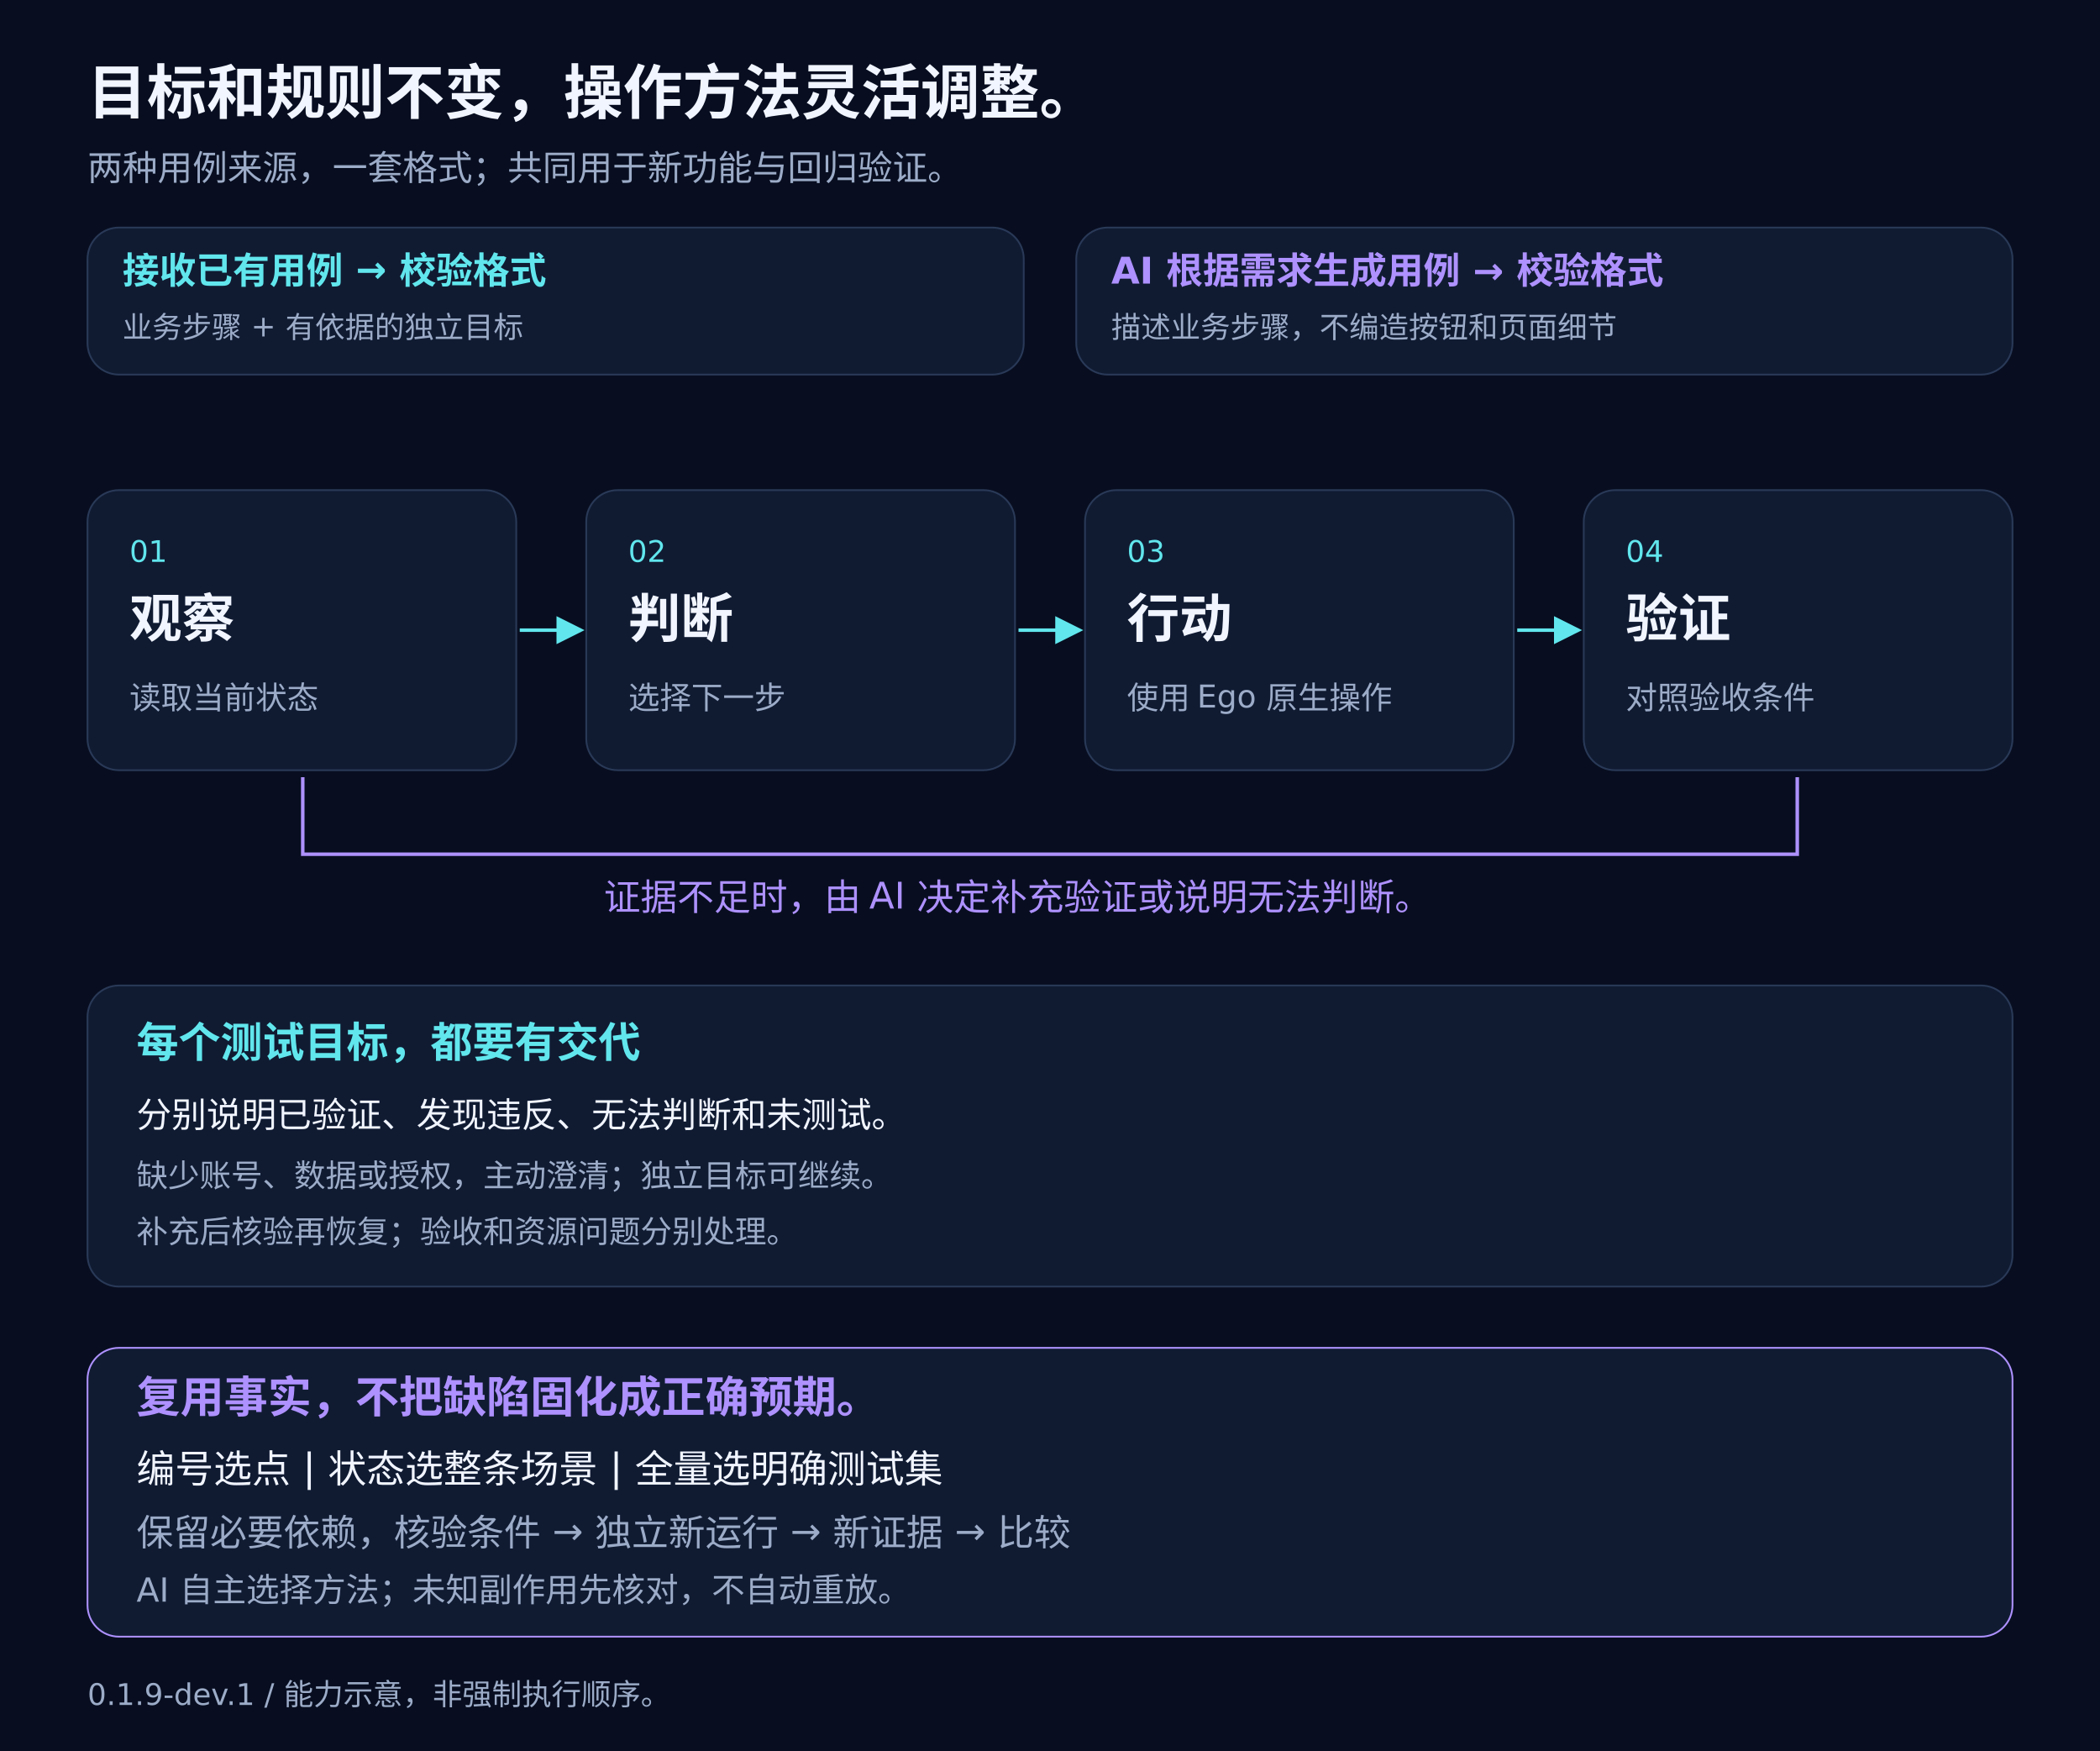
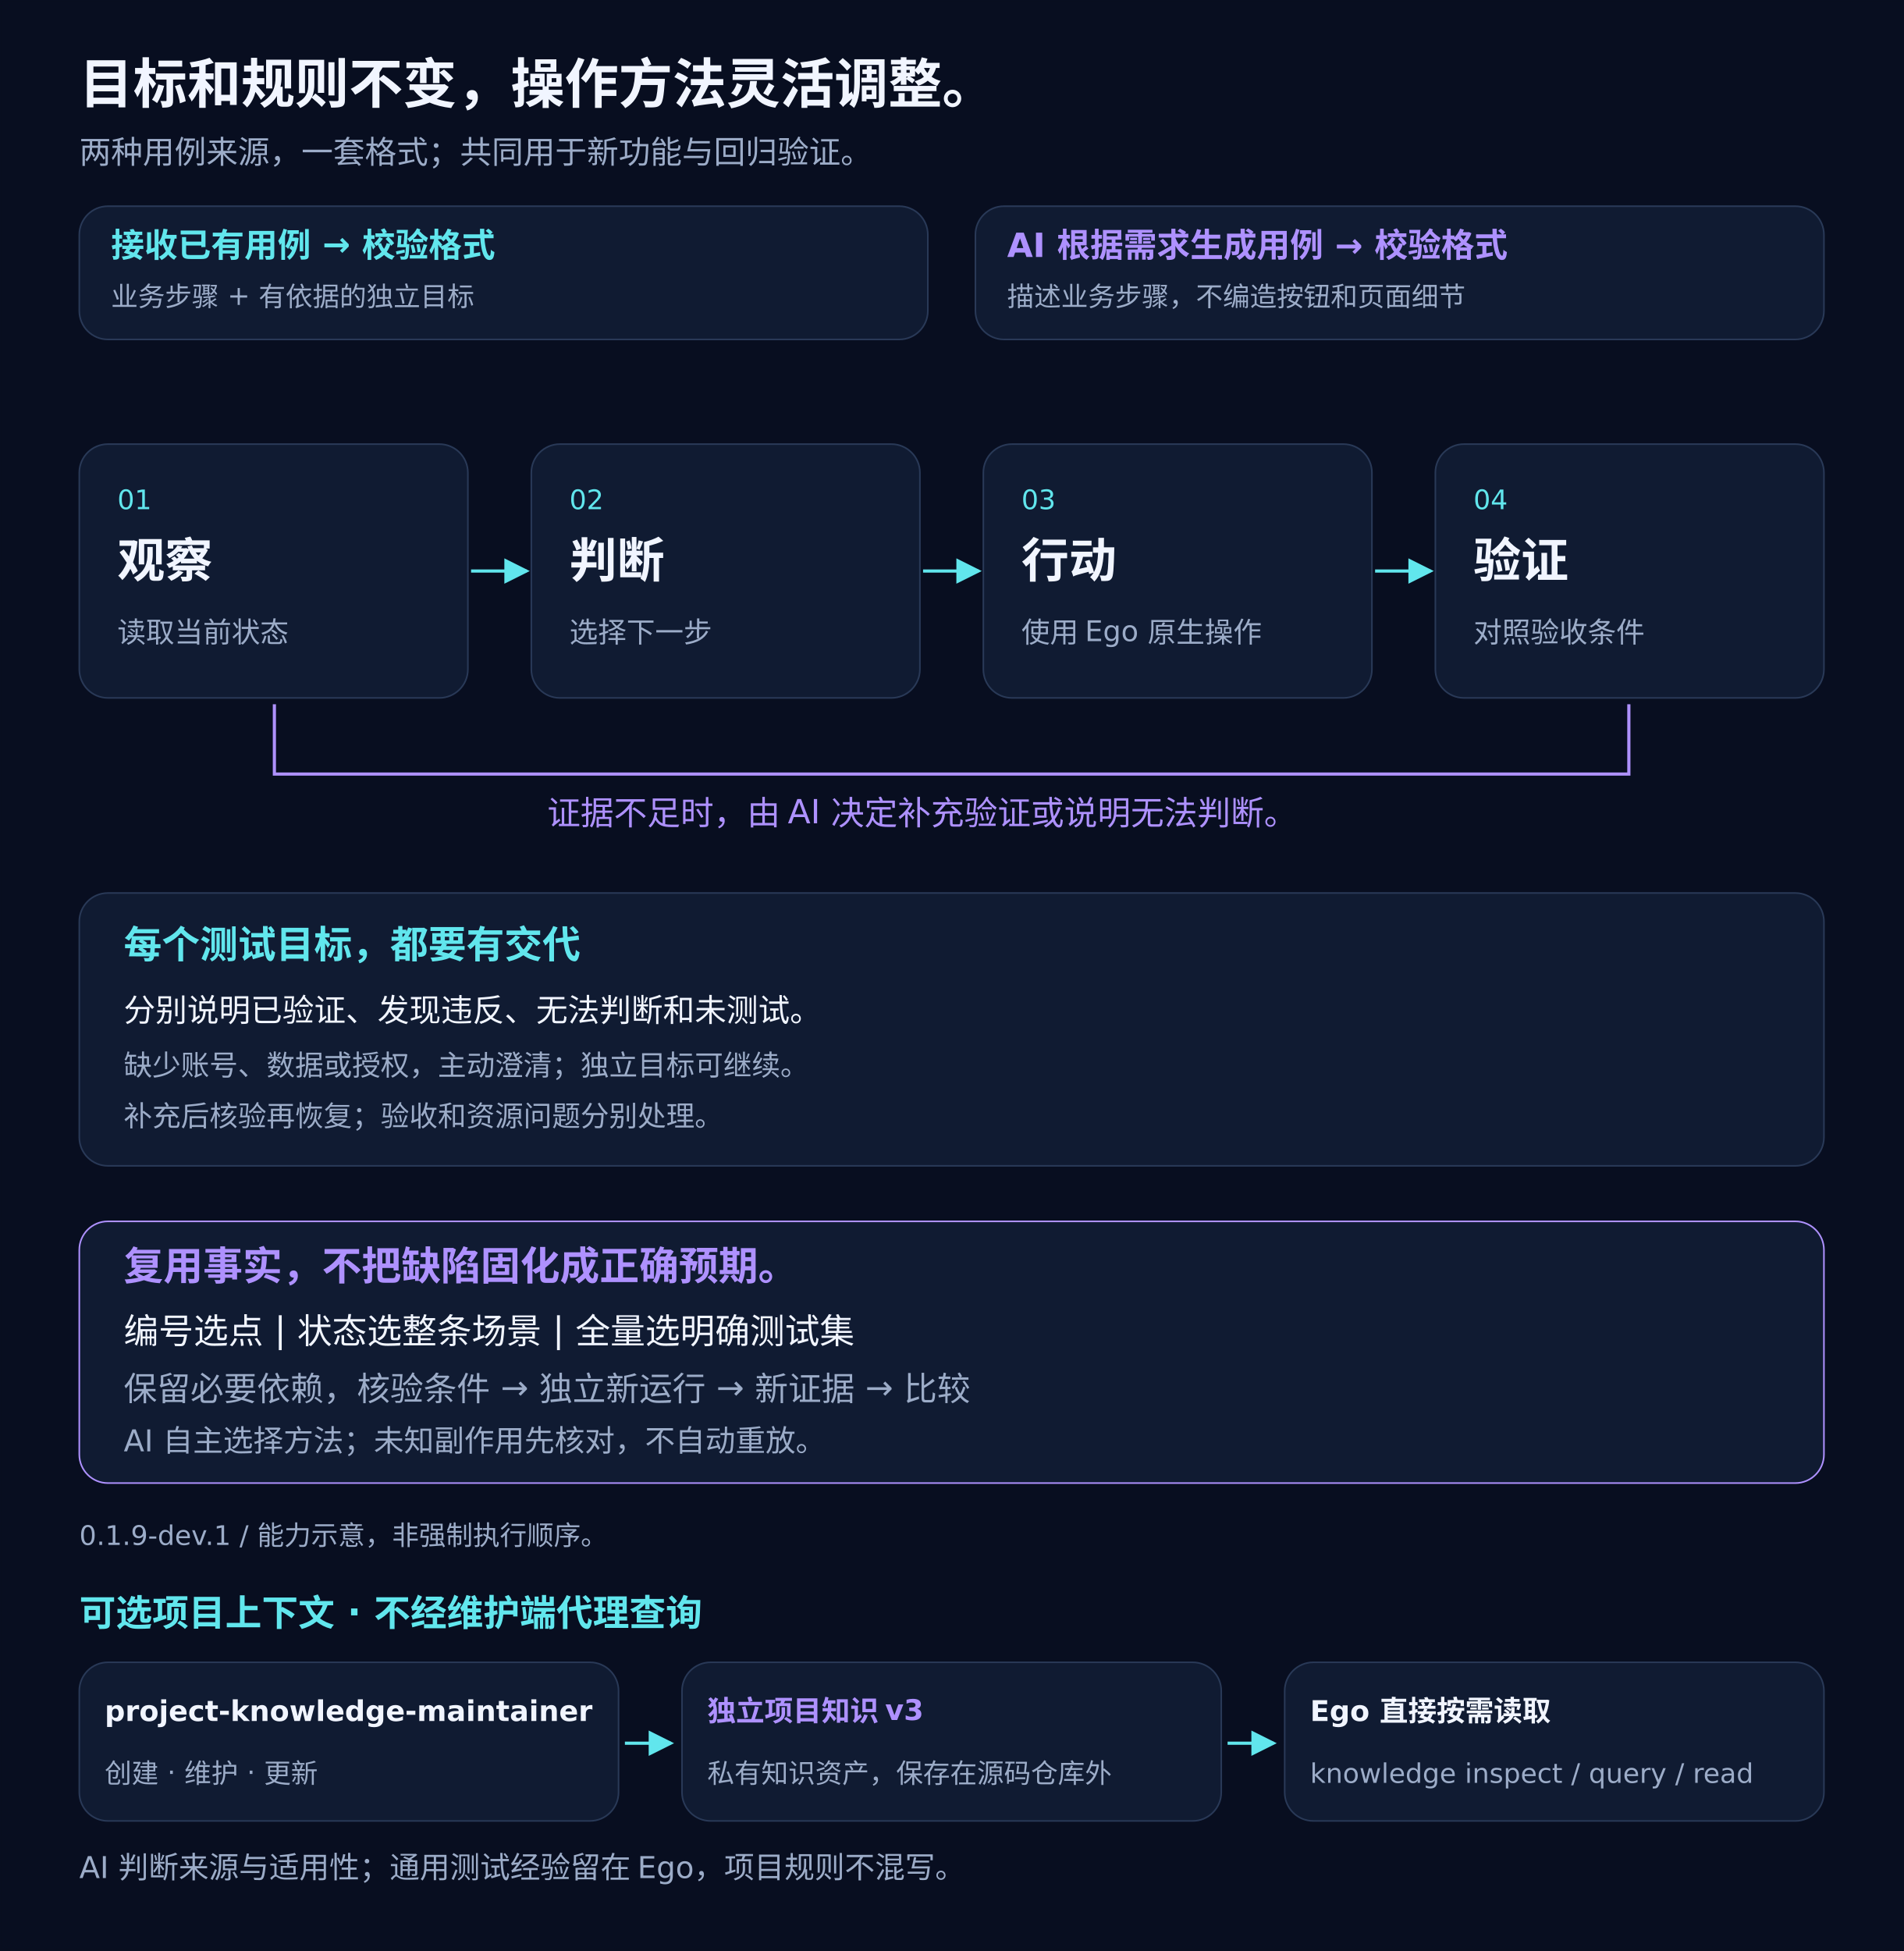
- <svg xmlns="http://www.w3.org/2000/svg" width="1200" height="1000" viewBox="0 0 1200 1000" role="img" aria-label="自适应测试流程">
+ <svg xmlns="http://www.w3.org/2000/svg" width="1200" height="1230" viewBox="0 0 1200 1230" role="img" aria-label="自适应测试流程">
  <defs>
    <linearGradient id="g">
      <stop stop-color="#61e6ed" />
      <stop offset="1" stop-color="#ae91ff" />
    </linearGradient>
    <marker id="arrow" markerWidth="8" markerHeight="8" refX="7" refY="4" orient="auto">
      <path d="M0,0 L8,4 L0,8" fill="#61e6ed" />
    </marker>
  </defs>
  <g font-family="DejaVu Sans, Noto Sans CJK SC, sans-serif">
-     <rect x="0" y="0" width="1200" height="1000" rx="0" fill="#080e20" stroke="#080e20" />
+     <rect x="0" y="0" width="1200" height="1230" rx="0" fill="#080e20" stroke="#080e20" />
    <path d="M0,2 H1200" stroke="url(#g)" stroke-width="4" />
    <text x="50" y="65" font-size="34" fill="#f1f5ff" font-weight="700">目标和规则不变，操作方法灵活调整。</text>
    <text x="50" y="103" font-size="20" fill="#9cacc8" font-weight="400">两种用例来源，一套格式；共同用于新功能与回归验证。</text>
    <rect x="50" y="130" width="535" height="84" rx="18" fill="#101b32" stroke="#293957" />
    <text x="70" y="162" font-size="21" fill="#61e6ed" font-weight="700">接收已有用例 → 校验格式</text>
    <text x="70" y="193" font-size="17" fill="#9cacc8" font-weight="400">业务步骤 + 有依据的独立目标</text>
    <rect x="615" y="130" width="535" height="84" rx="18" fill="#101b32" stroke="#293957" />
    <text x="635" y="162" font-size="21" fill="#ae91ff" font-weight="700">AI 根据需求生成用例 → 校验格式</text>
    <text x="635" y="193" font-size="17" fill="#9cacc8" font-weight="400">描述业务步骤，不编造按钮和页面细节</text>
    <g transform="translate(0 120)">
      <rect x="50" y="160" width="245" height="160" rx="18" fill="#101b32" stroke="#293957" />
      <text x="74" y="201" font-size="17" fill="#61e6ed" font-weight="400">01</text>
      <text x="74" y="244" font-size="30" fill="#f1f5ff" font-weight="700">观察</text>
      <text x="74" y="285" font-size="18" fill="#9cacc8" font-weight="400">读取当前状态</text>
      <path d="M297,240 L332,240" stroke="#61e6ed" stroke-width="2" fill="none" marker-end="url(#arrow)" />
      <rect x="335" y="160" width="245" height="160" rx="18" fill="#101b32" stroke="#293957" />
      <text x="359" y="201" font-size="17" fill="#61e6ed" font-weight="400">02</text>
      <text x="359" y="244" font-size="30" fill="#f1f5ff" font-weight="700">判断</text>
      <text x="359" y="285" font-size="18" fill="#9cacc8" font-weight="400">选择下一步</text>
      <path d="M582,240 L617,240" stroke="#61e6ed" stroke-width="2" fill="none" marker-end="url(#arrow)" />
      <rect x="620" y="160" width="245" height="160" rx="18" fill="#101b32" stroke="#293957" />
      <text x="644" y="201" font-size="17" fill="#61e6ed" font-weight="400">03</text>
      <text x="644" y="244" font-size="30" fill="#f1f5ff" font-weight="700">行动</text>
      <text x="644" y="285" font-size="18" fill="#9cacc8" font-weight="400">使用 Ego 原生操作</text>
      <path d="M867,240 L902,240" stroke="#61e6ed" stroke-width="2" fill="none" marker-end="url(#arrow)" />
      <rect x="905" y="160" width="245" height="160" rx="18" fill="#101b32" stroke="#293957" />
      <text x="929" y="201" font-size="17" fill="#61e6ed" font-weight="400">04</text>
      <text x="929" y="244" font-size="30" fill="#f1f5ff" font-weight="700">验证</text>
      <text x="929" y="285" font-size="18" fill="#9cacc8" font-weight="400">对照验收条件</text>
      <path d="M1027,324 V368 H173 V324" fill="none" stroke="#ae91ff" stroke-width="2" />
      <text x="345" y="400" font-size="21" fill="#ae91ff" font-weight="400">证据不足时，由 AI 决定补充验证或说明无法判断。</text>
      <rect x="50" y="443" width="1100" height="172" rx="18" fill="#101b32" stroke="#293957" />
      <text x="78" y="484" font-size="24" fill="#61e6ed" font-weight="700">每个测试目标，都要有交代</text>
      <text x="78" y="524" font-size="20" fill="#f1f5ff" font-weight="400">分别说明已验证、发现违反、无法判断和未测试。</text>
      <text x="78" y="558" font-size="18" fill="#9cacc8" font-weight="400">缺少账号、数据或授权，主动澄清；独立目标可继续。</text>
      <text x="78" y="590" font-size="18" fill="#9cacc8" font-weight="400">补充后核验再恢复；验收和资源问题分别处理。</text>
    </g>
    <rect x="50" y="770" width="1100" height="165" rx="18" fill="#101b32" stroke="#ae91ff" />
    <text x="78" y="807" font-size="25" fill="#ae91ff" font-weight="700">复用事实，不把缺陷固化成正确预期。</text>
    <text x="78" y="847" font-size="22" fill="#f1f5ff" font-weight="400">编号选点  |  状态选整条场景  |  全量选明确测试集</text>
    <text x="78" y="883" font-size="21" fill="#9cacc8" font-weight="400">保留必要依赖，核验条件 → 独立新运行 → 新证据 → 比较</text>
    <text x="78" y="915" font-size="19" fill="#9cacc8" font-weight="400">AI 自主选择方法；未知副作用先核对，不自动重放。</text>
    <text x="50" y="974" font-size="17" fill="#9cacc8" font-weight="400">0.1.9-dev.1 / 能力示意，非强制执行顺序。</text>
+     <text x="50" y="1025" font-size="23" fill="#61e6ed" font-weight="700">可选项目上下文 · 不经维护端代理查询</text>
+     <rect x="50" y="1048" width="340" height="100" rx="18" fill="#101b32" stroke="#293957" />
+     <text x="66" y="1085" font-size="18" fill="#f1f5ff" font-weight="700">project-knowledge-maintainer</text>
+     <text x="66" y="1124" font-size="17" fill="#9cacc8" font-weight="400">创建 · 维护 · 更新</text>
+     <path d="M394,1099 L423,1099" stroke="#61e6ed" stroke-width="2" fill="none" marker-end="url(#arrow)" />
+     <rect x="430" y="1048" width="340" height="100" rx="18" fill="#101b32" stroke="#293957" />
+     <text x="446" y="1085" font-size="18" fill="#ae91ff" font-weight="700">独立项目知识 v3</text>
+     <text x="446" y="1124" font-size="17" fill="#9cacc8" font-weight="400">私有知识资产，保存在源码仓库外</text>
+     <path d="M774,1099 L803,1099" stroke="#61e6ed" stroke-width="2" fill="none" marker-end="url(#arrow)" />
+     <rect x="810" y="1048" width="340" height="100" rx="18" fill="#101b32" stroke="#293957" />
+     <text x="826" y="1085" font-size="18" fill="#f1f5ff" font-weight="700">Ego 直接按需读取</text>
+     <text x="826" y="1124" font-size="17" fill="#9cacc8" font-weight="400">knowledge inspect / query / read</text>
+     <text x="50" y="1184" font-size="19" fill="#9cacc8" font-weight="400">AI 判断来源与适用性；通用测试经验留在 Ego，项目规则不混写。</text>
  </g>
</svg>
